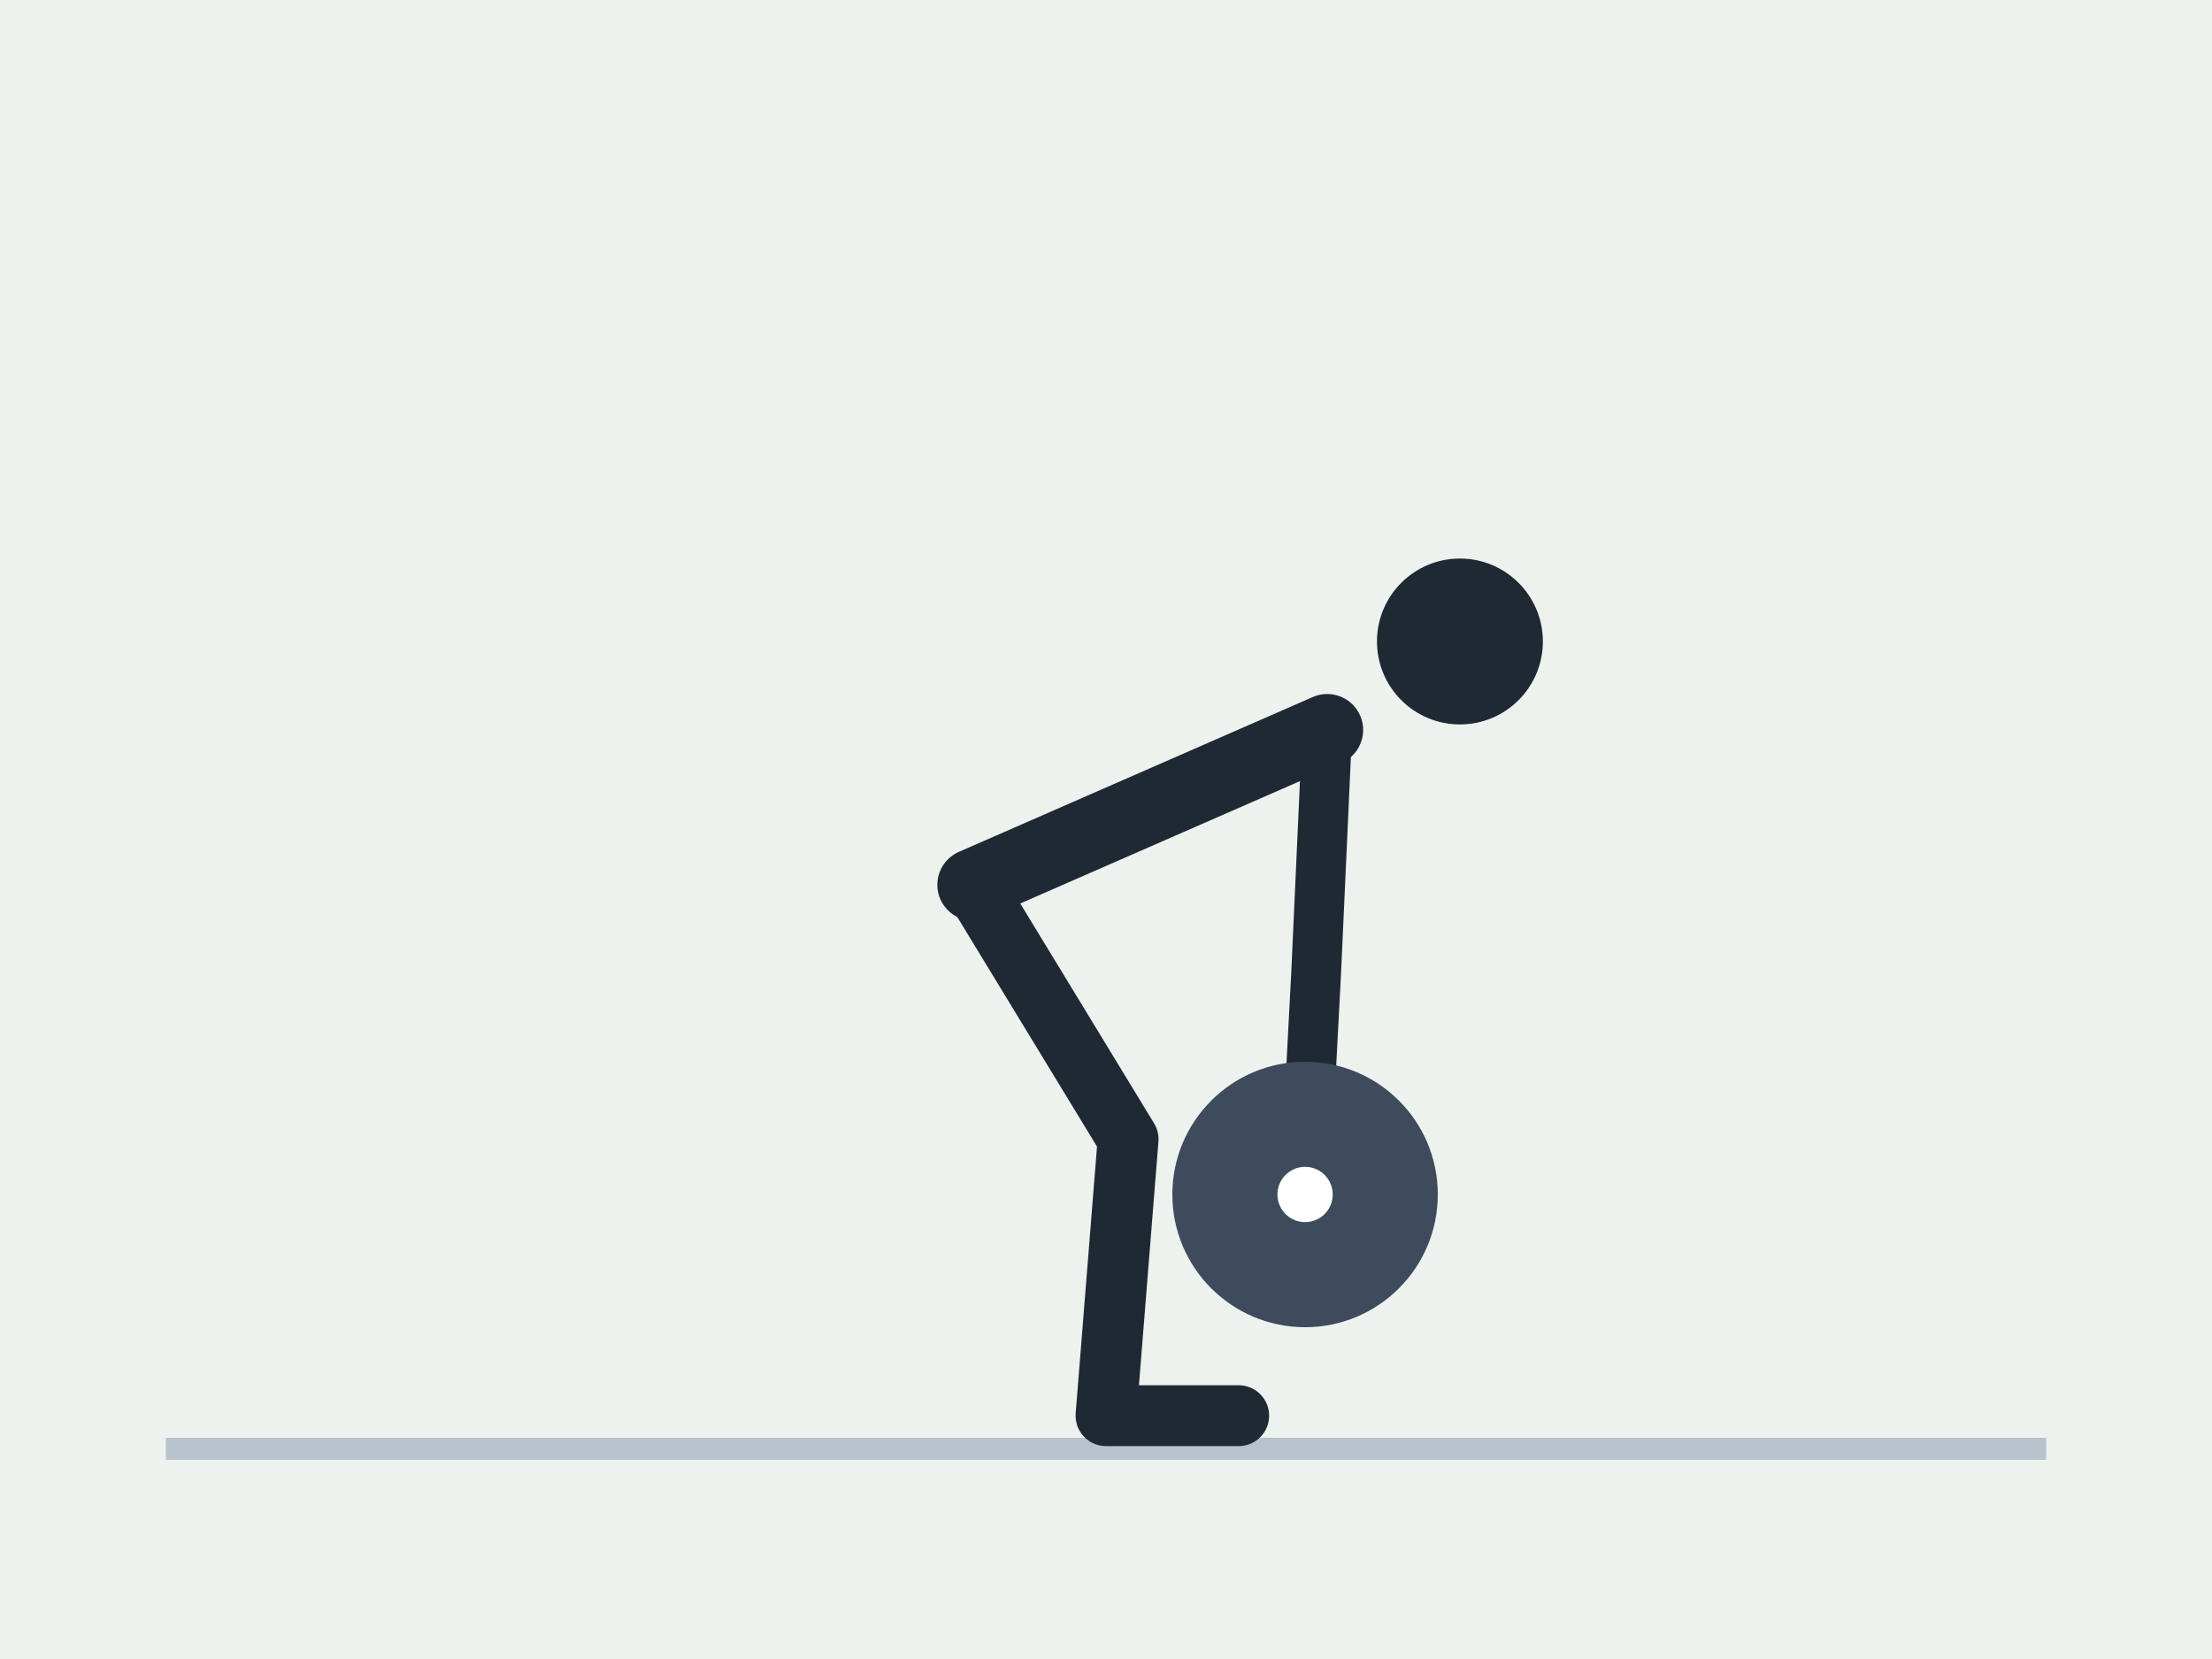
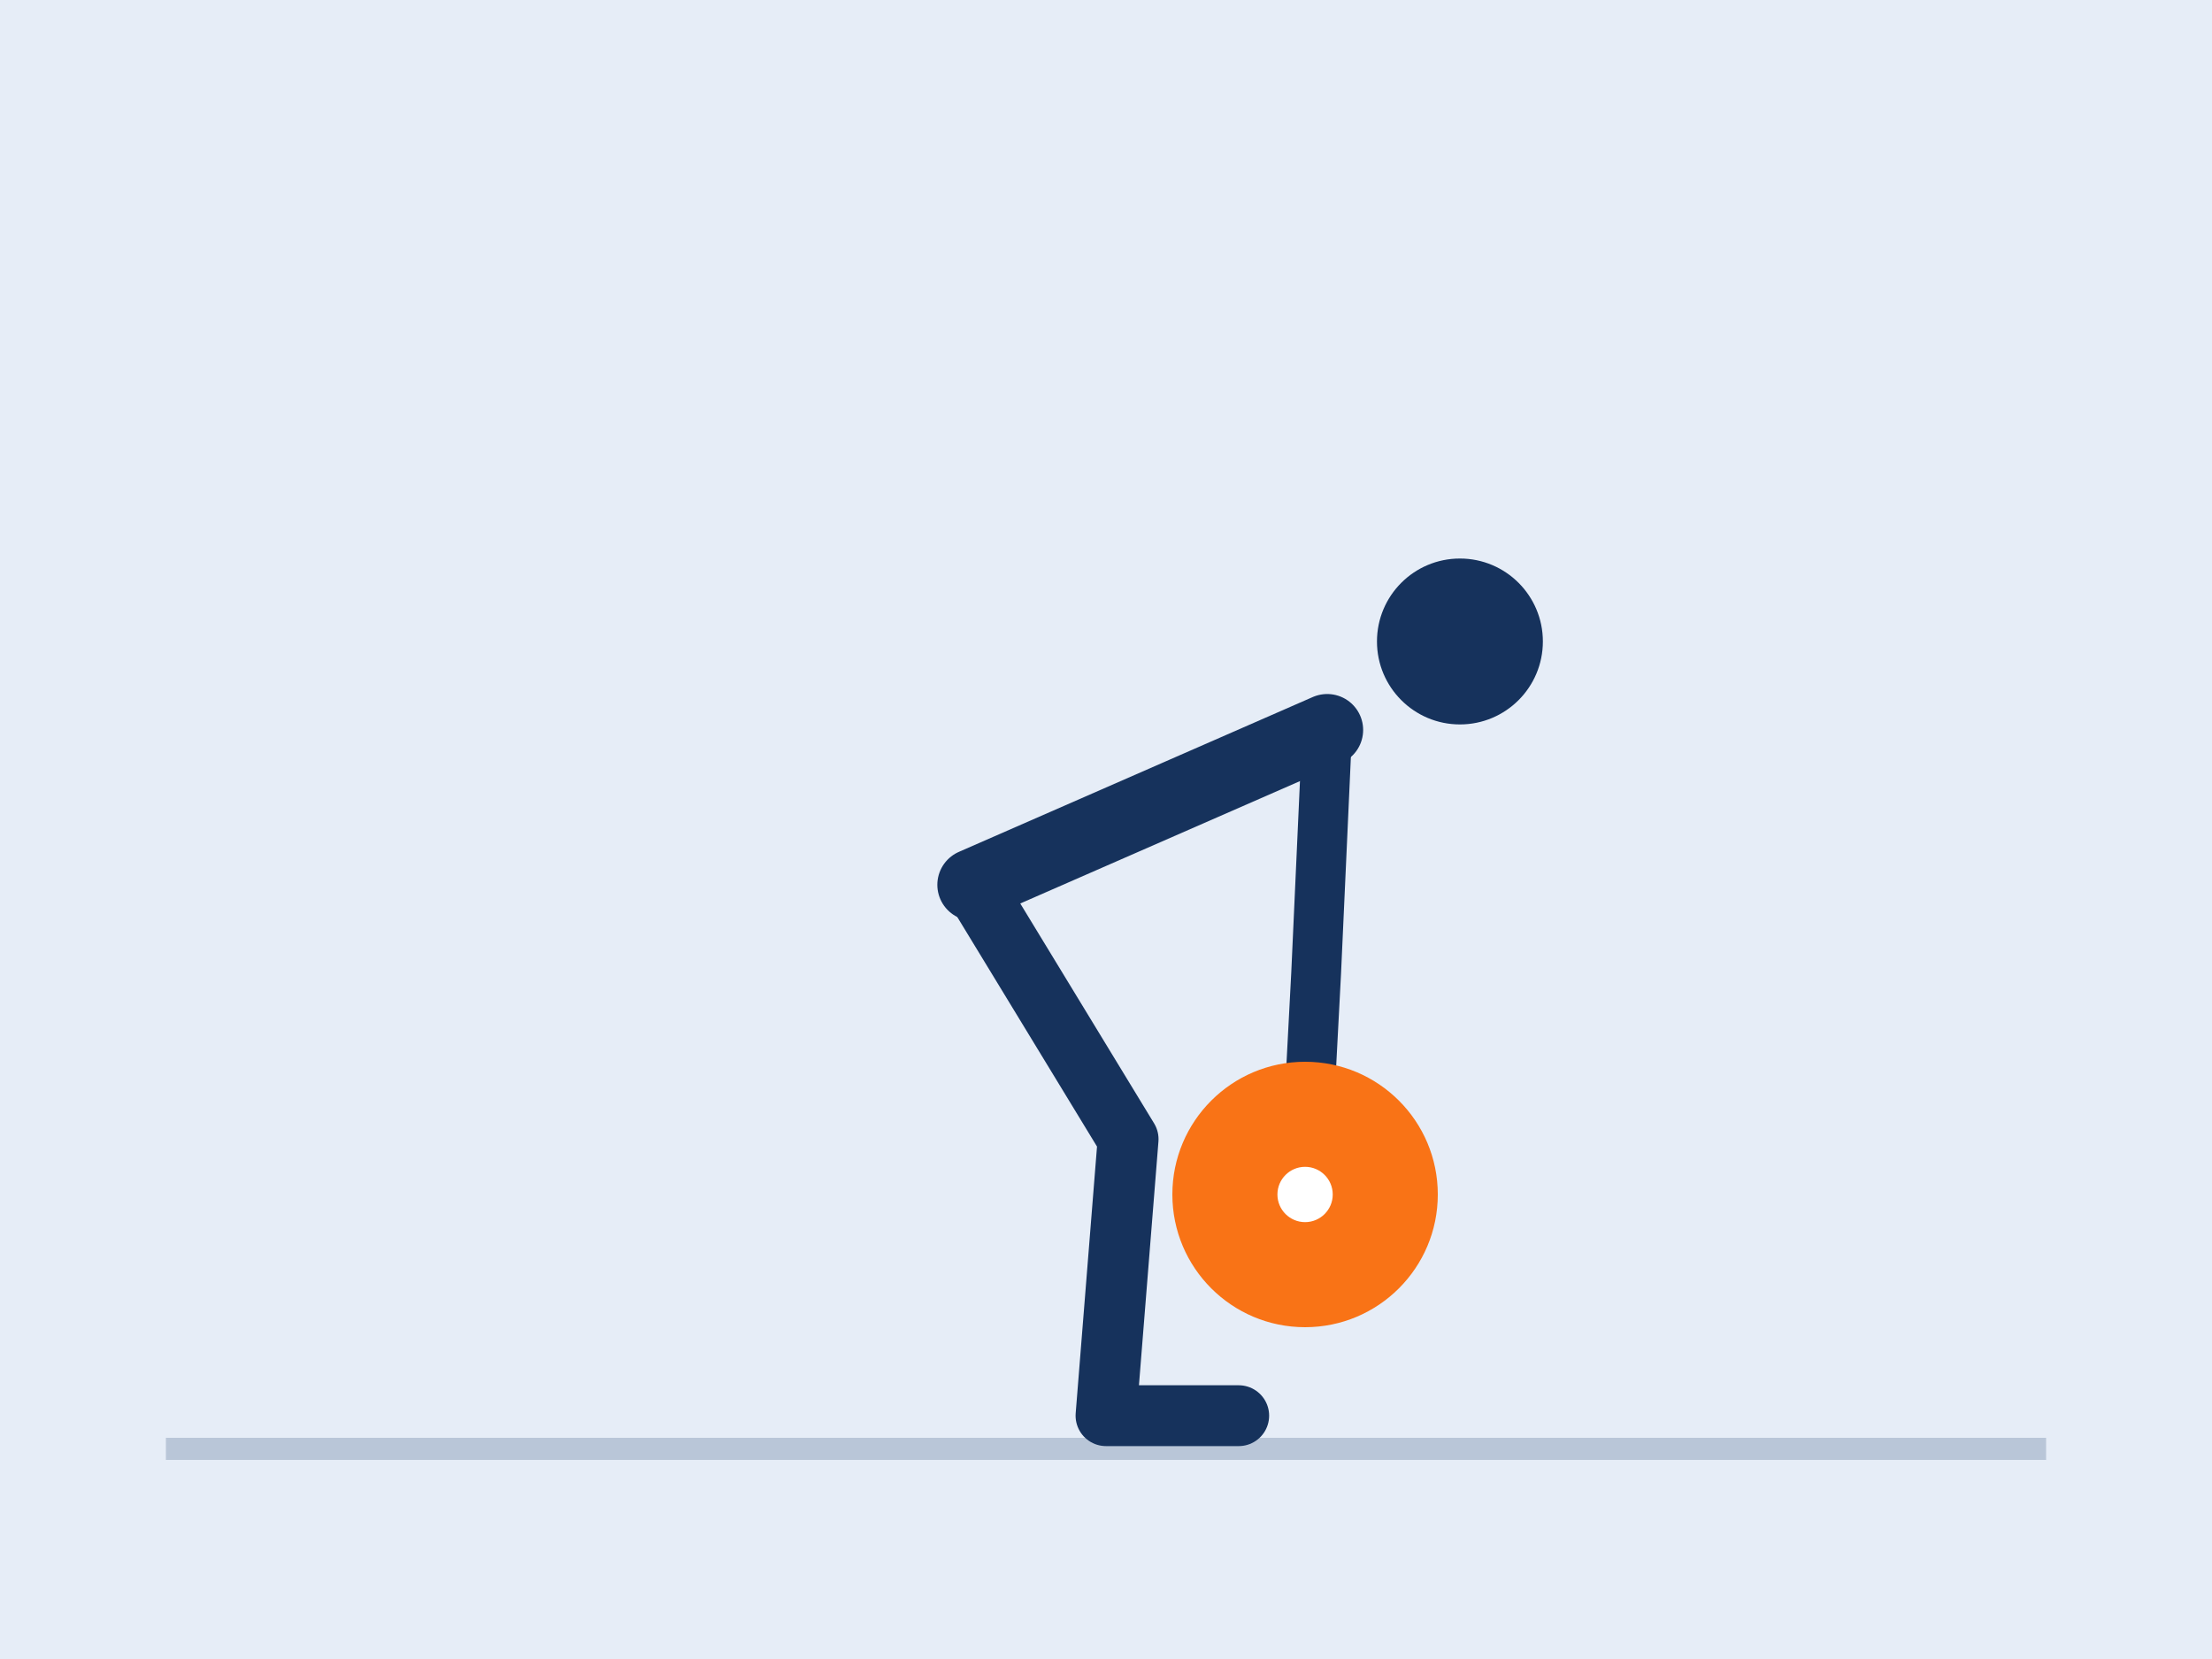
<svg xmlns="http://www.w3.org/2000/svg" viewBox="0 0 400 300" width="400" height="300">
-   <rect width="400" height="300" fill="#edf2ef" />
-   <line x1="30" y1="262" x2="370" y2="262" stroke="#b8c2cc" stroke-width="4" />
-   <polyline points="176,160 204,206 200,256 224,256" fill="none" stroke="#1f2933" stroke-width="11" stroke-linecap="round" stroke-linejoin="round" />
-   <line x1="240" y1="132" x2="176" y2="160" stroke="#1f2933" stroke-width="13" stroke-linecap="round" />
-   <polyline points="240,132 238,176 236,214" fill="none" stroke="#1f2933" stroke-width="9" stroke-linecap="round" stroke-linejoin="round" />
-   <circle cx="264" cy="116" r="15" fill="#1f2933" />
-   <circle cx="236" cy="216" r="24" fill="#3d4b5c" />
+   <rect width="400" height="300" fill="#e6edf7" />
+   <line x1="30" y1="262" x2="370" y2="262" stroke="#b9c6d8" stroke-width="4" />
+   <polyline points="176,160 204,206 200,256 224,256" fill="none" stroke="#16325c" stroke-width="11" stroke-linecap="round" stroke-linejoin="round" />
+   <line x1="240" y1="132" x2="176" y2="160" stroke="#16325c" stroke-width="13" stroke-linecap="round" />
+   <polyline points="240,132 238,176 236,214" fill="none" stroke="#16325c" stroke-width="9" stroke-linecap="round" stroke-linejoin="round" />
+   <circle cx="264" cy="116" r="15" fill="#16325c" />
+   <circle cx="236" cy="216" r="24" fill="#f97316" />
  <circle cx="236" cy="216" r="5" fill="#ffffff" />
</svg>
